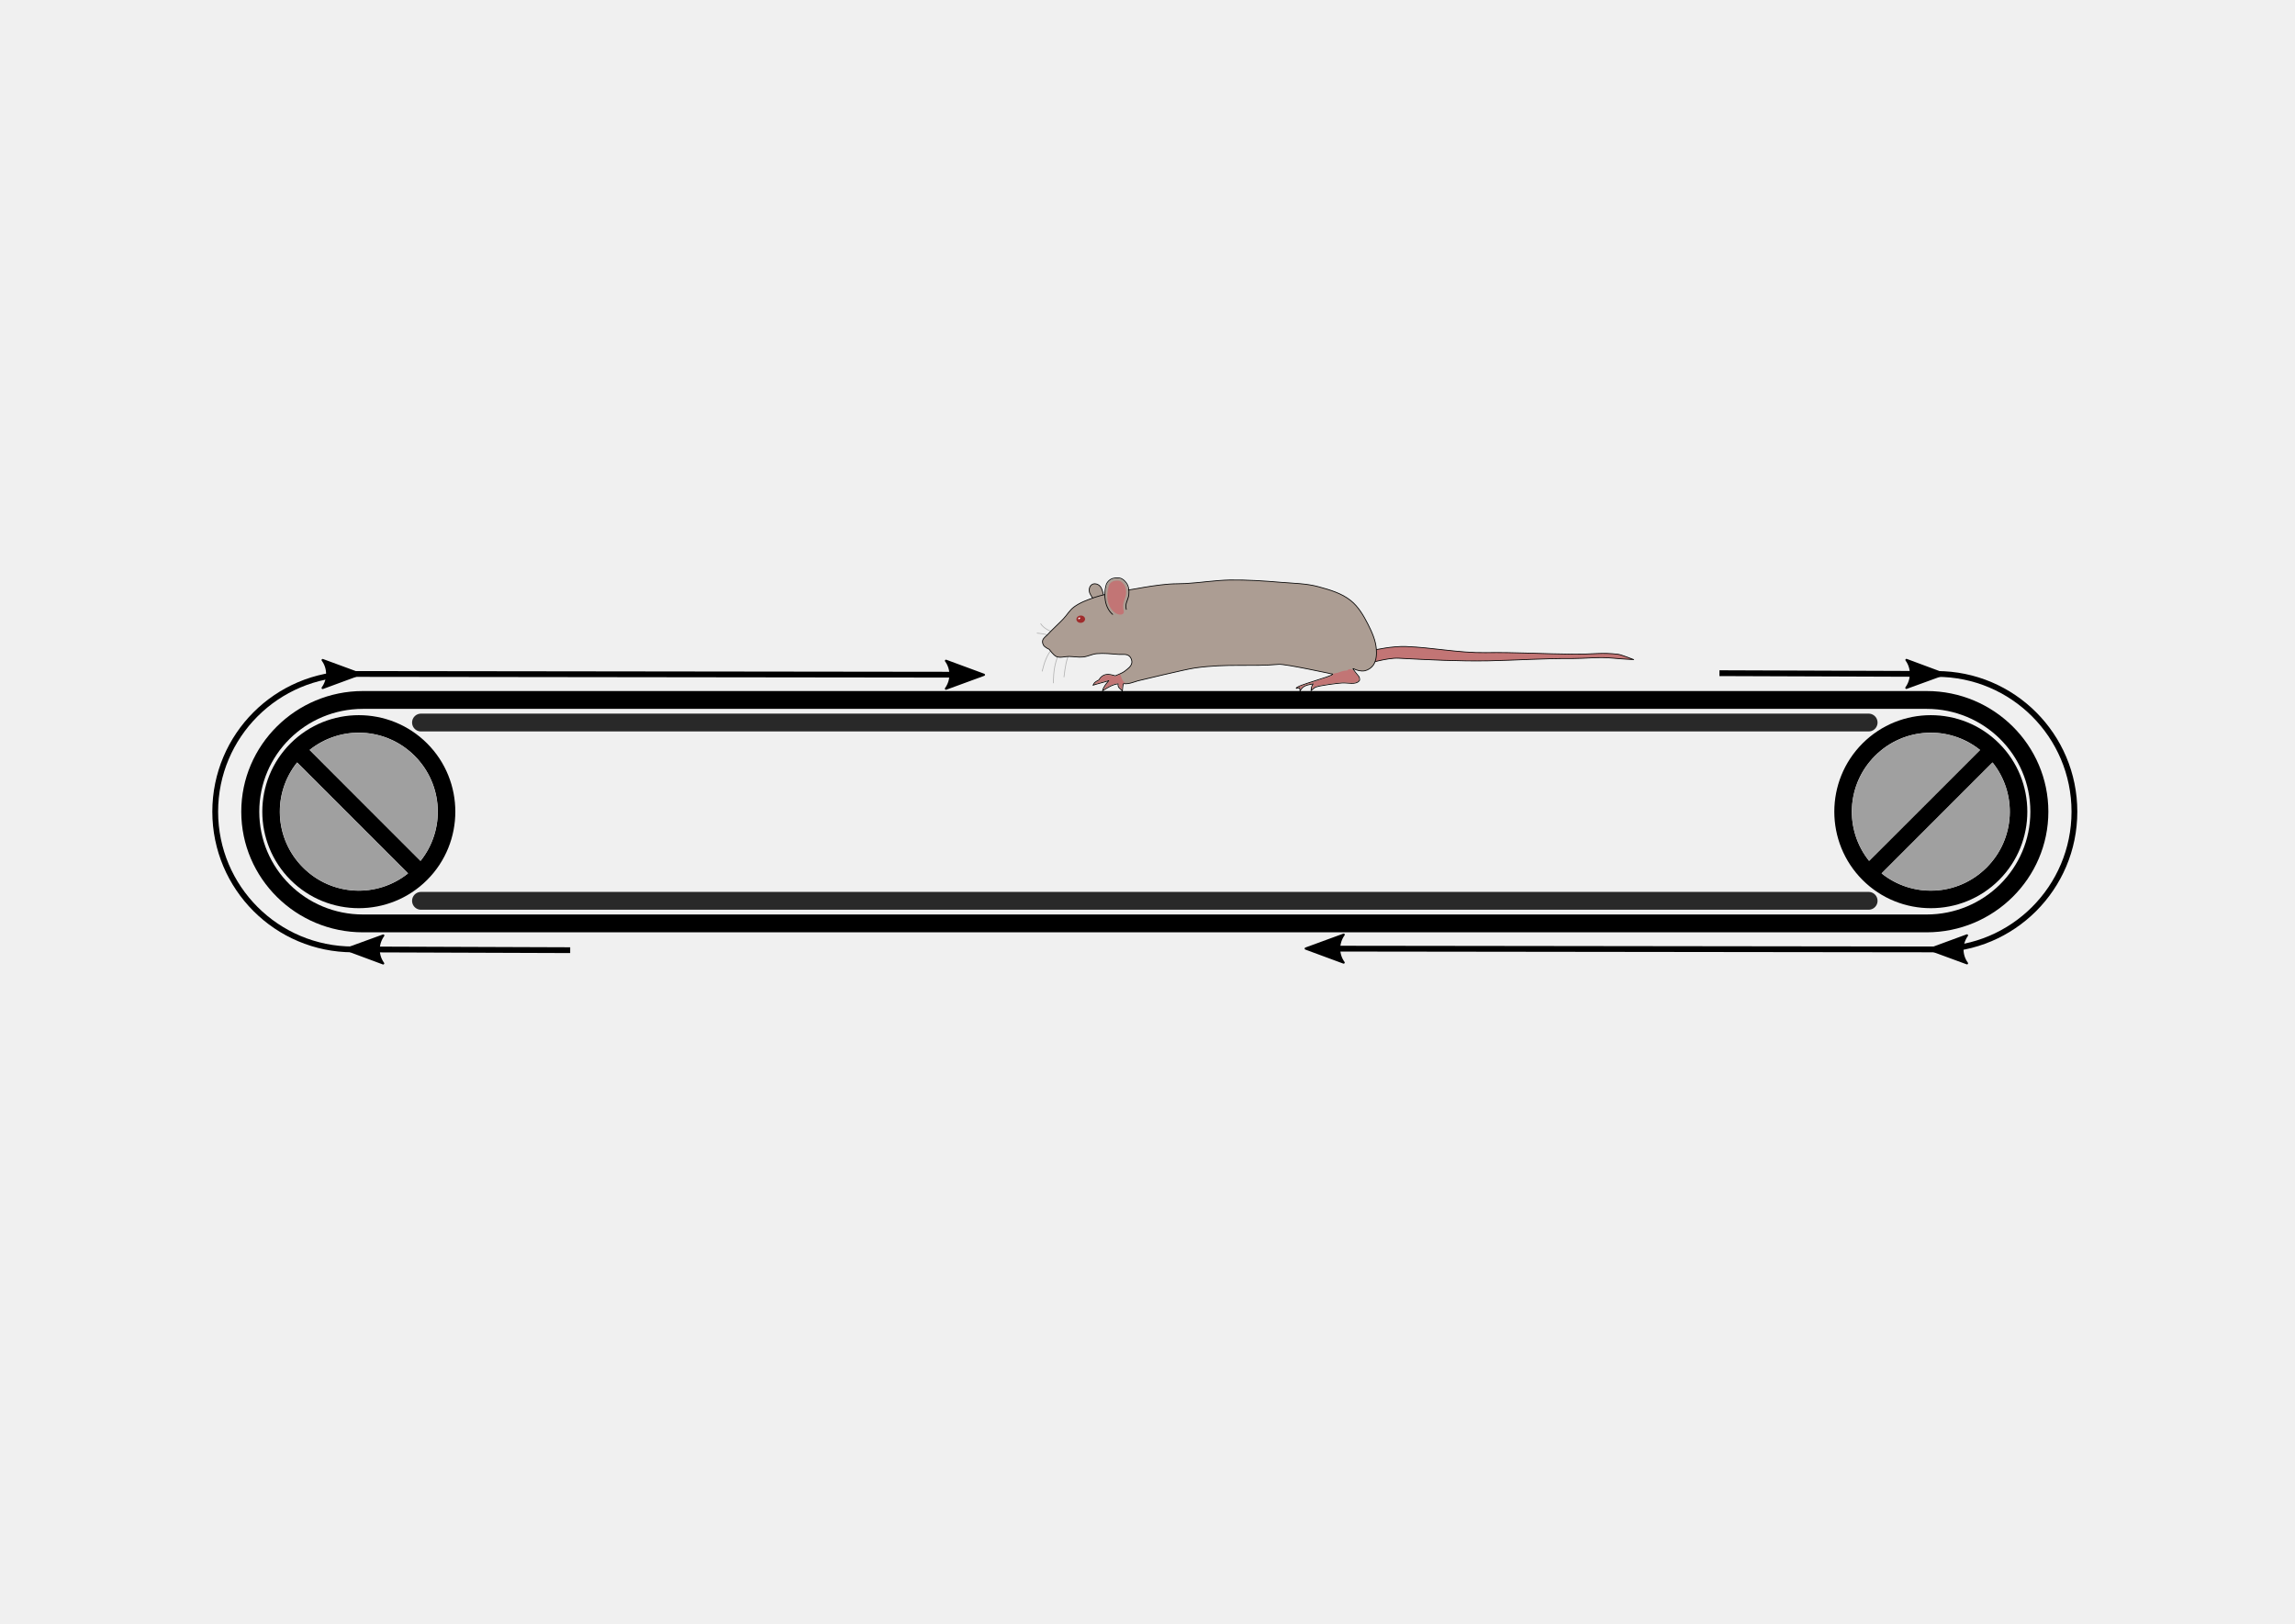
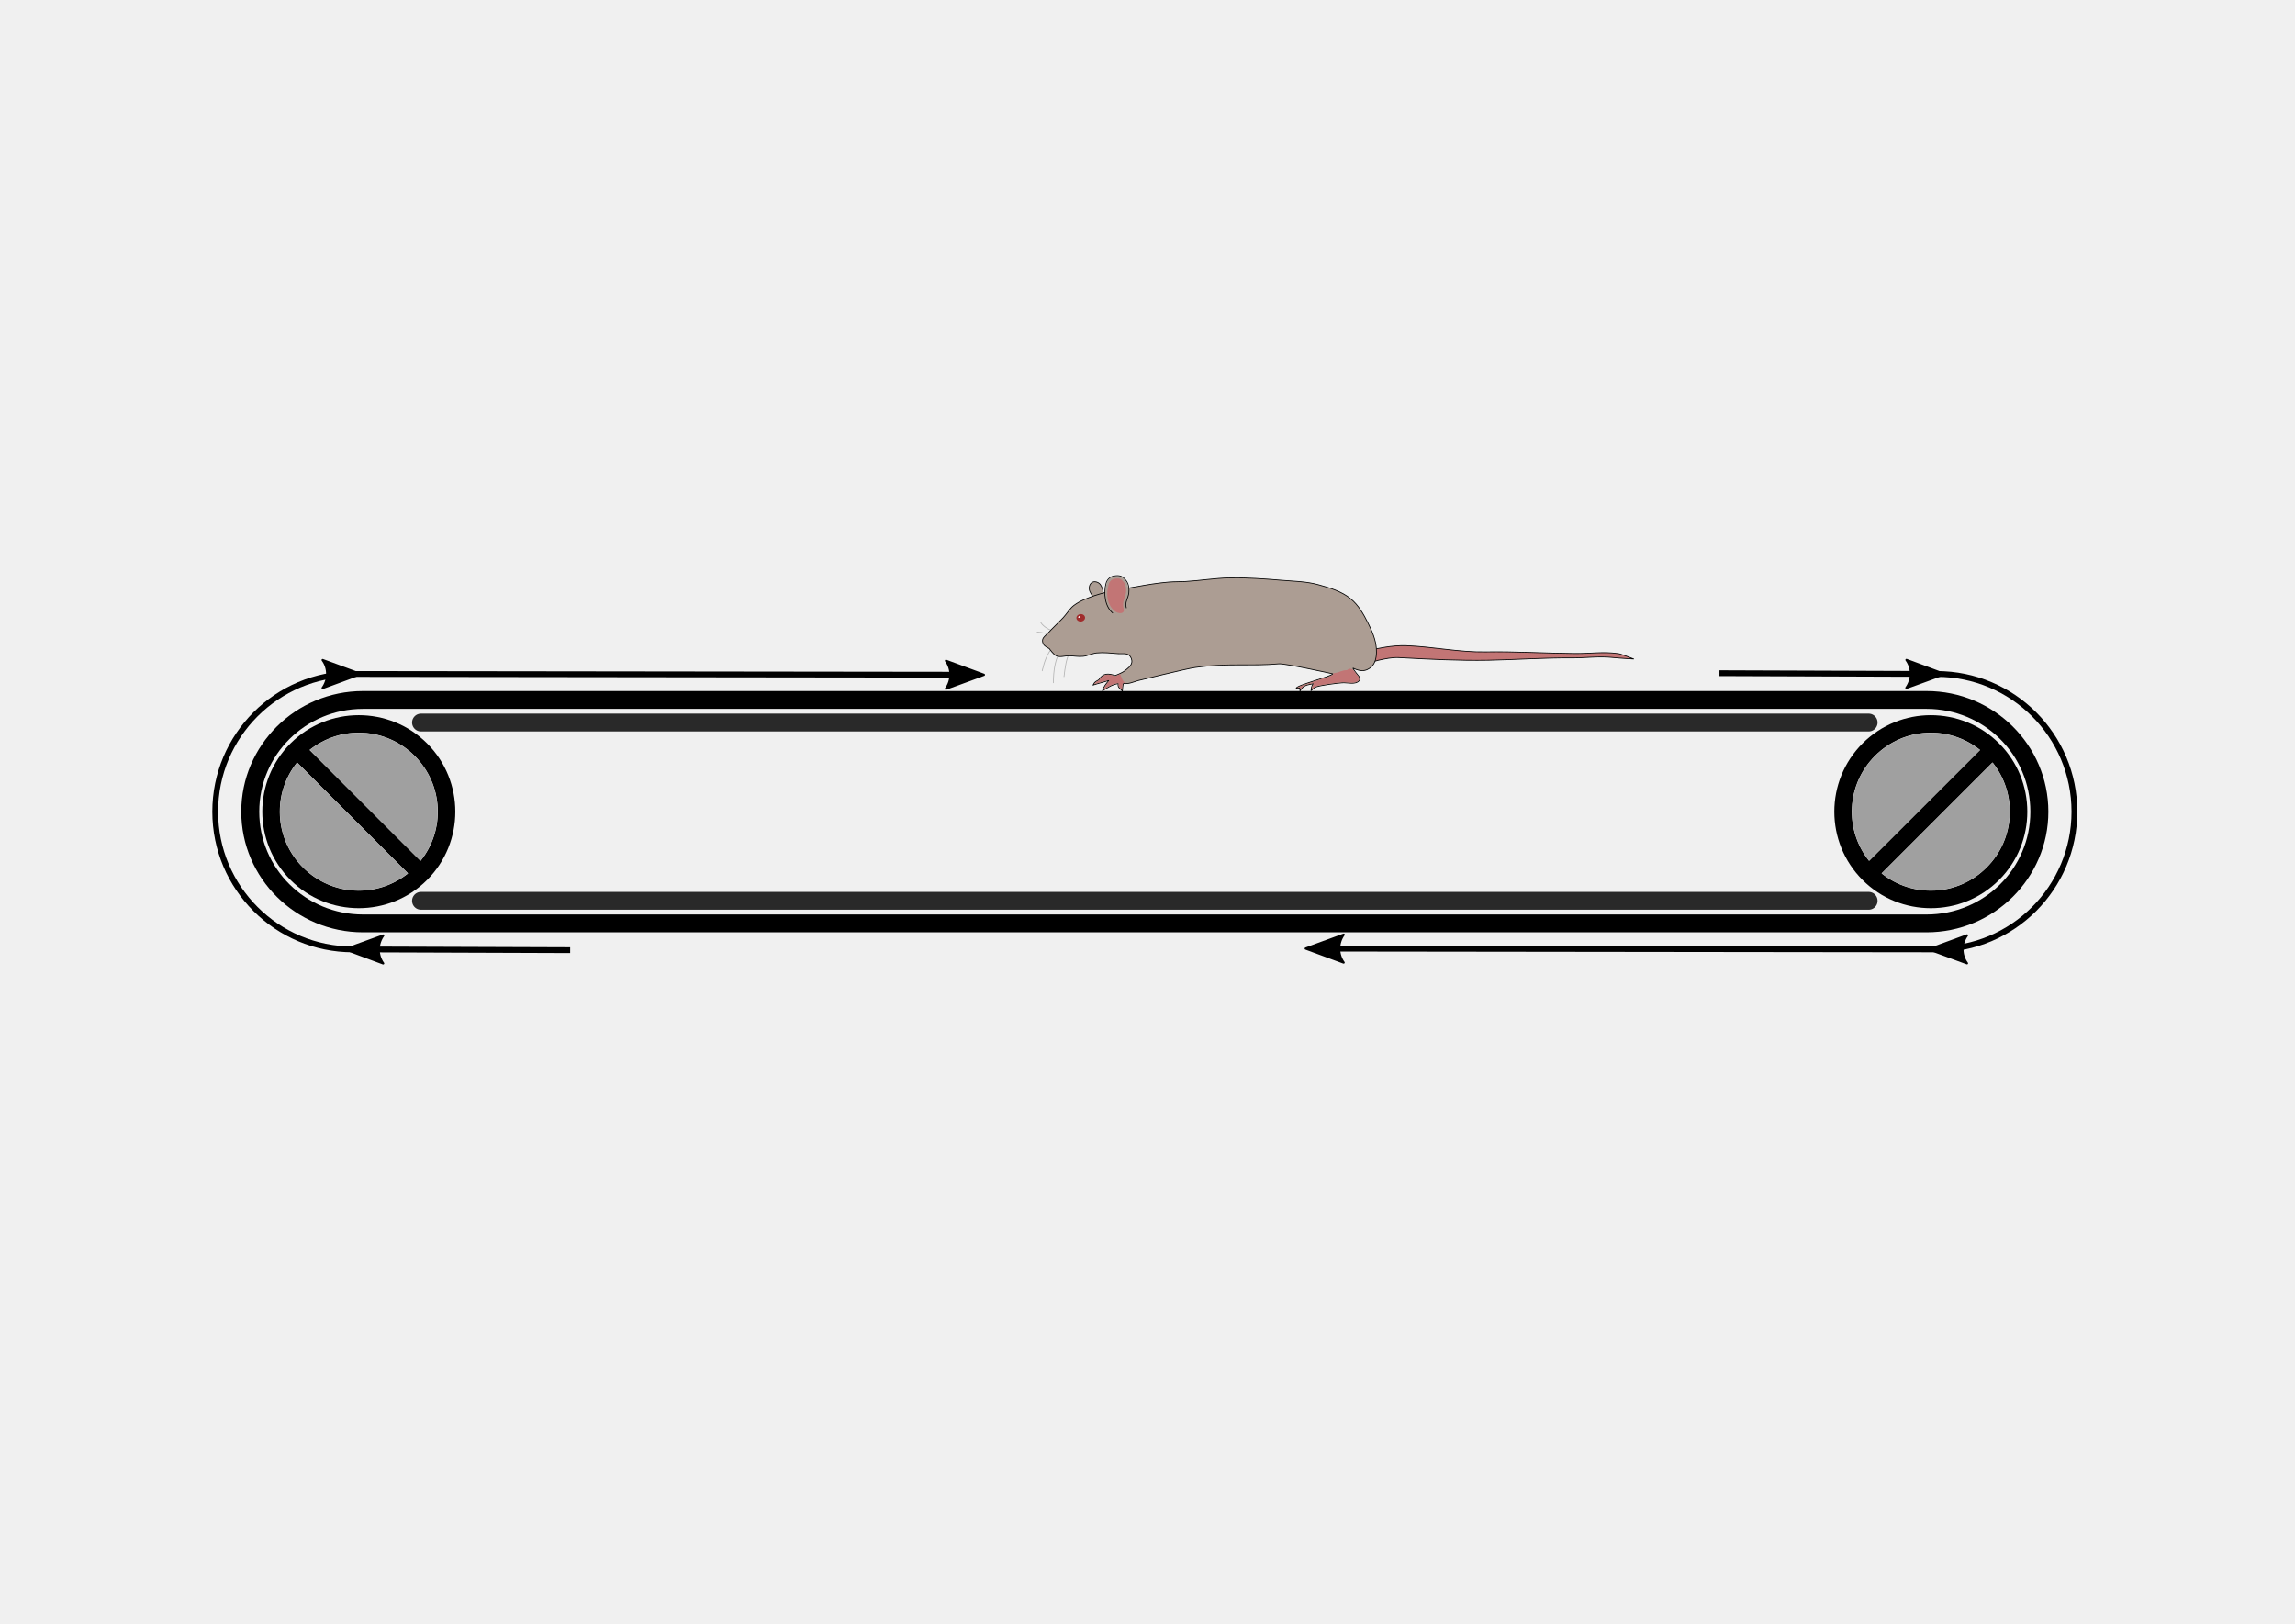
<svg xmlns="http://www.w3.org/2000/svg" width="1189mm" height="841mm" viewBox="0 0 4212.992 2979.921" id="svg2" version="1.1">
  <defs id="defs4">
    <marker orient="auto" refY="0.0" refX="0.0" id="marker9438" style="overflow:visible">
      <path id="path9440" style="fill-rule:evenodd;stroke-width:0.625;stroke-linejoin:round;stroke:#000000;stroke-opacity:1;fill:#000000;fill-opacity:1" d="M 8.719,4.034 L -2.207,0.016 L 8.719,-4.002 C 6.973,-1.63 6.983,1.616 8.719,4.034 z " transform="scale(0.6) translate(0,0)" />
    </marker>
    <marker orient="auto" refY="0.0" refX="0.0" id="marker9170" style="overflow:visible;">
      <path id="path9172" style="fill-rule:evenodd;stroke-width:0.625;stroke-linejoin:round;stroke:#000000;stroke-opacity:1;fill:#000000;fill-opacity:1" d="M 8.719,4.034 L -2.207,0.016 L 8.719,-4.002 C 6.973,-1.63 6.983,1.616 8.719,4.034 z " transform="scale(0.6) rotate(180) translate(0,0)" />
    </marker>
    <marker style="overflow:visible;" id="marker8992" refX="0.0" refY="0.0" orient="auto">
      <path transform="scale(0.6) rotate(180) translate(0,0)" d="M 8.719,4.034 L -2.207,0.016 L 8.719,-4.002 C 6.973,-1.63 6.983,1.616 8.719,4.034 z " style="fill-rule:evenodd;stroke-width:0.625;stroke-linejoin:round;stroke:#000000;stroke-opacity:1;fill:#000000;fill-opacity:1" id="path8994" />
    </marker>
    <marker orient="auto" refY="0.0" refX="0.0" id="marker8414" style="overflow:visible;">
      <path id="path8416" d="M 0.0,0.0 L 5.0,-5.0 L -12.5,0.0 L 5.0,5.0 L 0.0,0.0 z " style="fill-rule:evenodd;stroke:#000000;stroke-width:1pt;stroke-opacity:1;fill:#000000;fill-opacity:1" transform="scale(0.2) rotate(180) translate(6,0)" />
    </marker>
    <marker orient="auto" refY="0.0" refX="0.0" id="marker8296" style="overflow:visible;">
      <path id="path8298" d="M 0.0,0.0 L 5.0,-5.0 L -12.5,0.0 L 5.0,5.0 L 0.0,0.0 z " style="fill-rule:evenodd;stroke:#000000;stroke-width:1pt;stroke-opacity:1;fill:#000000;fill-opacity:1" transform="scale(0.4) rotate(180) translate(10,0)" />
    </marker>
    <marker orient="auto" refY="0.0" refX="0.0" id="marker8190" style="overflow:visible;">
      <path id="path8192" d="M 0.0,0.0 L 5.0,-5.0 L -12.5,0.0 L 5.0,5.0 L 0.0,0.0 z " style="fill-rule:evenodd;stroke:#000000;stroke-width:1pt;stroke-opacity:1;fill:#000000;fill-opacity:1" transform="scale(0.4) rotate(180) translate(10,0)" />
    </marker>
    <marker orient="auto" refY="0.0" refX="0.0" id="Arrow1Mend" style="overflow:visible;">
      <path id="path5956" d="M 0.0,0.0 L 5.0,-5.0 L -12.5,0.0 L 5.0,5.0 L 0.0,0.0 z " style="fill-rule:evenodd;stroke:#000000;stroke-width:1pt;stroke-opacity:1;fill:#000000;fill-opacity:1" transform="scale(0.4) rotate(180) translate(10,0)" />
    </marker>
    <marker orient="auto" refY="0.0" refX="0.0" id="Arrow2Mend" style="overflow:visible;">
      <path id="path5974" style="fill-rule:evenodd;stroke-width:0.625;stroke-linejoin:round;stroke:#000000;stroke-opacity:1;fill:#000000;fill-opacity:1" d="M 8.719,4.034 L -2.207,0.016 L 8.719,-4.002 C 6.973,-1.63 6.983,1.616 8.719,4.034 z " transform="scale(0.6) rotate(180) translate(0,0)" />
    </marker>
    <marker orient="auto" refY="0.0" refX="0.0" id="Arrow1Send" style="overflow:visible;">
      <path id="path5962" d="M 0.0,0.0 L 5.0,-5.0 L -12.5,0.0 L 5.0,5.0 L 0.0,0.0 z " style="fill-rule:evenodd;stroke:#000000;stroke-width:1pt;stroke-opacity:1;fill:#000000;fill-opacity:1" transform="scale(0.2) rotate(180) translate(6,0)" />
    </marker>
    <marker orient="auto" refY="0.0" refX="0.0" id="Arrow2Send" style="overflow:visible;">
      <path id="path5980" style="fill-rule:evenodd;stroke-width:0.625;stroke-linejoin:round;stroke:#000000;stroke-opacity:1;fill:#000000;fill-opacity:1" d="M 8.719,4.034 L -2.207,0.016 L 8.719,-4.002 C 6.973,-1.63 6.983,1.616 8.719,4.034 z " transform="scale(0.3) rotate(180) translate(-2.3,0)" />
    </marker>
    <marker orient="auto" refY="0.0" refX="0.0" id="Arrow2Lend" style="overflow:visible;">
      <path id="path5968" style="fill-rule:evenodd;stroke-width:0.625;stroke-linejoin:round;stroke:#000000;stroke-opacity:1;fill:#000000;fill-opacity:1" d="M 8.719,4.034 L -2.207,0.016 L 8.719,-4.002 C 6.973,-1.63 6.983,1.616 8.719,4.034 z " transform="scale(1.1) rotate(180) translate(1,0)" />
    </marker>
    <marker orient="auto" refY="0.0" refX="0.0" id="Arrow2Mstart" style="overflow:visible">
      <path id="path5971" style="fill-rule:evenodd;stroke-width:0.625;stroke-linejoin:round;stroke:#000000;stroke-opacity:1;fill:#000000;fill-opacity:1" d="M 8.719,4.034 L -2.207,0.016 L 8.719,-4.002 C 6.973,-1.63 6.983,1.616 8.719,4.034 z " transform="scale(0.6) translate(0,0)" />
    </marker>
    <marker orient="auto" refY="0.0" refX="0.0" id="Arrow2Lstart" style="overflow:visible">
      <path id="path5965" style="fill-rule:evenodd;stroke-width:0.625;stroke-linejoin:round;stroke:#000000;stroke-opacity:1;fill:#000000;fill-opacity:1" d="M 8.719,4.034 L -2.207,0.016 L 8.719,-4.002 C 6.973,-1.63 6.983,1.616 8.719,4.034 z " transform="scale(1.1) translate(1,0)" />
    </marker>
    <marker orient="auto" refY="0.0" refX="0.0" id="Arrow1Lstart" style="overflow:visible">
      <path id="path5947" d="M 0.0,0.0 L 5.0,-5.0 L -12.5,0.0 L 5.0,5.0 L 0.0,0.0 z " style="fill-rule:evenodd;stroke:#000000;stroke-width:1pt;stroke-opacity:1;fill:#000000;fill-opacity:1" transform="scale(0.8) translate(12.5,0)" />
    </marker>
    <marker style="overflow:visible;" id="marker7098" refX="0.0" refY="0.0" orient="auto">
      <path transform="scale(0.8) rotate(180) translate(12.5,0)" style="fill-rule:evenodd;stroke:#000000;stroke-width:1pt;stroke-opacity:1;fill:#000000;fill-opacity:1" d="M 0.0,0.0 L 5.0,-5.0 L -12.5,0.0 L 5.0,5.0 L 0.0,0.0 z " id="path7100" />
    </marker>
    <marker style="overflow:visible;" id="marker6830" refX="0.0" refY="0.0" orient="auto">
      <path transform="scale(0.8) rotate(180) translate(12.5,0)" style="fill-rule:evenodd;stroke:#000000;stroke-width:1pt;stroke-opacity:0.825;fill:#000000;fill-opacity:1" d="M 0.0,0.0 L 5.0,-5.0 L -12.5,0.0 L 5.0,5.0 L 0.0,0.0 z " id="path6832" />
    </marker>
    <marker style="overflow:visible;" id="marker6784" refX="0.0" refY="0.0" orient="auto">
      <path transform="scale(0.8) rotate(180) translate(12.5,0)" style="fill-rule:evenodd;stroke:#000000;stroke-width:1pt;stroke-opacity:0.825;fill:#000000;fill-opacity:1" d="M 0.0,0.0 L 5.0,-5.0 L -12.5,0.0 L 5.0,5.0 L 0.0,0.0 z " id="path6786" />
    </marker>
    <marker style="overflow:visible;" id="marker6744" refX="0.0" refY="0.0" orient="auto">
      <path transform="scale(0.8) rotate(180) translate(12.5,0)" style="fill-rule:evenodd;stroke:#000000;stroke-width:1pt;stroke-opacity:0.825;fill:none;fill-opacity:0.825" d="M 0.0,0.0 L 5.0,-5.0 L -12.5,0.0 L 5.0,5.0 L 0.0,0.0 z " id="path6746" />
    </marker>
    <marker style="overflow:visible;" id="marker6652" refX="0.0" refY="0.0" orient="auto">
      <path transform="scale(0.8) rotate(180) translate(12.5,0)" style="fill-rule:evenodd;stroke:#000000;stroke-width:1pt;stroke-opacity:0.825;fill:#000000;fill-opacity:1" d="M 0.0,0.0 L 5.0,-5.0 L -12.5,0.0 L 5.0,5.0 L 0.0,0.0 z " id="path6654" />
    </marker>
    <marker orient="auto" refY="0.0" refX="0.0" id="Arrow1Lend" style="overflow:visible;">
      <path id="path5950" d="M 0.0,0.0 L 5.0,-5.0 L -12.5,0.0 L 5.0,5.0 L 0.0,0.0 z " style="fill-rule:evenodd;stroke:#000000;stroke-width:1pt;stroke-opacity:0.825;fill:#000000;fill-opacity:1" transform="scale(0.8) rotate(180) translate(12.5,0)" />
    </marker>
    <marker orient="auto" refY="0" refX="0" id="marker9170-6" style="overflow:visible">
      <path id="path9172-0" style="fill:#000000;fill-opacity:1;fill-rule:evenodd;stroke:#000000;stroke-width:0.625;stroke-linejoin:round;stroke-opacity:1" d="M 8.719,4.034 -2.207,0.016 8.719,-4.002 c -1.745,2.372 -1.735,5.617 -6e-7,8.035 z" transform="scale(-0.6,-0.6)" />
    </marker>
    <marker orient="auto" refY="0" refX="0" id="marker9438-6" style="overflow:visible">
      <path id="path9440-2" style="fill:#000000;fill-opacity:1;fill-rule:evenodd;stroke:#000000;stroke-width:0.625;stroke-linejoin:round;stroke-opacity:1" d="M 8.719,4.034 -2.207,0.016 8.719,-4.002 c -1.745,2.372 -1.735,5.617 -6e-7,8.035 z" transform="scale(0.6,0.6)" />
    </marker>
    <marker style="overflow:visible" id="marker8992-6" refX="0" refY="0" orient="auto">
      <path transform="scale(-0.6,-0.6)" d="M 8.719,4.034 -2.207,0.016 8.719,-4.002 c -1.745,2.372 -1.735,5.617 -6e-7,8.035 z" style="fill:#000000;fill-opacity:1;fill-rule:evenodd;stroke:#000000;stroke-width:0.625;stroke-linejoin:round;stroke-opacity:1" id="path8994-1" />
    </marker>
  </defs>
  <g id="layer1" transform="translate(0,1927.559)">
    <g id="g15697">
      <g transform="translate(-4.927664,0)" id="g15683">
        <g id="g15670">
          <path id="path4334" d="m 671.246,-659.055 c -123.188,10e-4 -223.405,99.344 -223.405,221.457 2e-5,122.113 100.217,221.456 223.405,221.457 l 0,-32.74 c -105.338,-0.001 -190.377,-84.298 -190.377,-188.717 10e-6,-104.419 85.039,-188.716 190.377,-188.717 l 0,-32.74 z m 0.002,0 0,32.74 2870.498,0 c 105.338,10e-4 190.377,84.298 190.377,188.717 0,104.418 -85.039,188.716 -190.377,188.717 l -2870.498,0 0,32.74 2870.498,0 c 123.188,-10e-4 223.405,-99.344 223.405,-221.457 0,-122.113 -100.217,-221.456 -223.405,-221.457 l -2870.498,0 z" style="color:#000000;font-style:normal;font-variant:normal;font-weight:normal;font-stretch:normal;font-size:medium;line-height:normal;font-family:sans-serif;text-indent:0;text-align:start;text-decoration:none;text-decoration-line:none;text-decoration-style:solid;text-decoration-color:#000000;letter-spacing:normal;word-spacing:normal;text-transform:none;direction:ltr;block-progression:tb;writing-mode:lr-tb;baseline-shift:baseline;text-anchor:start;white-space:normal;clip-rule:nonzero;display:inline;overflow:visible;visibility:visible;opacity:1;isolation:auto;mix-blend-mode:normal;color-interpolation:sRGB;color-interpolation-filters:linearRGB;solid-color:#000000;solid-opacity:1;fill:#000000;fill-opacity:1;fill-rule:nonzero;stroke:none;stroke-width:177.165;stroke-linecap:square;stroke-linejoin:miter;stroke-miterlimit:4;stroke-dasharray:none;stroke-dashoffset:0;stroke-opacity:1;color-rendering:auto;image-rendering:auto;shape-rendering:auto;text-rendering:auto;enable-background:accumulate" />
          <path id="path5941" d="m 777.756,-601.231 1328.74,0 1328.74,0 0,0" style="fill:none;fill-opacity:1;fill-rule:evenodd;stroke:#000000;stroke-width:32.74;stroke-linecap:round;stroke-linejoin:miter;stroke-miterlimit:4;stroke-dasharray:none;stroke-opacity:0.825" />
          <path id="path5941-7" d="m 777.756,-273.963 1328.74,0 1328.74,0 0,0" style="fill:none;fill-opacity:1;fill-rule:evenodd;stroke:#000000;stroke-width:32.74;stroke-linecap:round;stroke-linejoin:miter;stroke-miterlimit:4;stroke-dasharray:none;stroke-opacity:0.825" />
        </g>
        <g id="g4269" transform="matrix(0.9119516,0,0,0.9119516,178.9141,-48.08517)">
          <path id="path4155" d="m 668.945,-564.569 c -75.762,-75.762 -199.135,-75.764 -274.897,-10e-4 -75.762,75.762 -75.762,199.136 0,274.899 75.762,75.762 199.135,75.761 274.897,-10e-4 75.762,-75.762 75.762,-199.134 2e-5,-274.896 z m -25.054,25.054 c 57.985,57.985 61.923,149.073 11.834,211.567 L 432.323,-551.349 c 62.494,-50.088 153.582,-46.151 211.567,11.834 z m -236.623,13.221 223.402,223.402 c -62.494,50.09 -153.582,46.151 -211.567,-11.834 -57.985,-57.985 -61.924,-149.073 -11.834,-211.567 z" style="color:#000000;font-style:normal;font-variant:normal;font-weight:normal;font-stretch:normal;font-size:medium;line-height:normal;font-family:sans-serif;text-indent:0;text-align:start;text-decoration:none;text-decoration-line:none;text-decoration-style:solid;text-decoration-color:#000000;letter-spacing:normal;word-spacing:normal;text-transform:none;direction:ltr;block-progression:tb;writing-mode:lr-tb;baseline-shift:baseline;text-anchor:start;white-space:normal;clip-rule:nonzero;display:inline;overflow:visible;visibility:visible;opacity:1;isolation:auto;mix-blend-mode:normal;color-interpolation:sRGB;color-interpolation-filters:linearRGB;solid-color:#000000;solid-opacity:1;fill:#000000;fill-opacity:1;fill-rule:nonzero;stroke:none;stroke-width:35.433;stroke-linecap:butt;stroke-linejoin:miter;stroke-miterlimit:4;stroke-dasharray:none;stroke-dashoffset:0;stroke-opacity:1;color-rendering:auto;image-rendering:auto;shape-rendering:auto;text-rendering:auto;enable-background:accumulate" />
          <path transform="translate(0,-1927.559)" id="path4265" d="m 522.506,1659.064 c -23.584,-1.338 -47.441,-8.235 -67.8,-19.598 -35.31,-19.709 -62.023,-52.093 -74.333,-90.114 -3.416,-10.549 -5.685,-21.299 -6.988,-33.102 -0.836,-7.572 -0.837,-24.256 -0.003,-31.734 2.928,-26.236 11.251,-49.644 25.22,-70.926 3.016,-4.595 8.277,-11.86 8.604,-11.88 0.097,-0.01 50.352,50.164 111.677,111.49 l 111.5,111.501 -3.568,2.702 c -29.603,22.418 -67.026,33.778 -104.31,31.662 z" style="fill:#a0a0a0;stroke:none;stroke-width:1px;stroke-linecap:butt;stroke-linejoin:miter;stroke-opacity:1" />
          <path transform="translate(0,-1927.559)" id="path4267" d="m 544.031,1487.794 c -66.207,-66.219 -111.392,-111.672 -111.167,-111.825 0.209,-0.142 1.879,-1.388 3.712,-2.769 7.745,-5.838 15.447,-10.574 24.624,-15.143 16.794,-8.361 35.458,-13.726 55.077,-15.831 5.655,-0.607 24.829,-0.601 30.406,0.01 12.989,1.421 24.32,3.876 35.709,7.735 55.711,18.878 96.773,67.528 106.025,125.621 1.397,8.772 1.764,13.913 1.768,24.749 0.004,11.589 -0.404,16.801 -2.109,26.897 -3.879,22.974 -13.501,46.064 -27.114,65.065 -1.866,2.604 -3.841,5.258 -4.389,5.898 l -0.996,1.162 -111.546,-111.567 z" style="fill:#a0a0a0;stroke:none;stroke-width:1px;stroke-linecap:butt;stroke-linejoin:miter;stroke-opacity:1" />
        </g>
        <g id="g4274" transform="matrix(0,-0.9119508,0.9119508,0,3938.892,47.09976)">
          <path style="color:#000000;font-style:normal;font-variant:normal;font-weight:normal;font-stretch:normal;font-size:medium;line-height:normal;font-family:sans-serif;text-indent:0;text-align:start;text-decoration:none;text-decoration-line:none;text-decoration-style:solid;text-decoration-color:#000000;letter-spacing:normal;word-spacing:normal;text-transform:none;direction:ltr;block-progression:tb;writing-mode:lr-tb;baseline-shift:baseline;text-anchor:start;white-space:normal;clip-rule:nonzero;display:inline;overflow:visible;visibility:visible;opacity:1;isolation:auto;mix-blend-mode:normal;color-interpolation:sRGB;color-interpolation-filters:linearRGB;solid-color:#000000;solid-opacity:1;fill:#000000;fill-opacity:1;fill-rule:nonzero;stroke:none;stroke-width:35.433;stroke-linecap:butt;stroke-linejoin:miter;stroke-miterlimit:4;stroke-dasharray:none;stroke-dashoffset:0;stroke-opacity:1;color-rendering:auto;image-rendering:auto;shape-rendering:auto;text-rendering:auto;enable-background:accumulate" d="m 668.945,-564.569 c -75.762,-75.762 -199.135,-75.764 -274.897,-10e-4 -75.762,75.762 -75.762,199.136 0,274.899 75.762,75.762 199.135,75.761 274.897,-10e-4 75.762,-75.762 75.762,-199.134 2e-5,-274.896 z m -25.054,25.054 c 57.985,57.985 61.923,149.073 11.834,211.567 L 432.323,-551.349 c 62.494,-50.088 153.582,-46.151 211.567,11.834 z m -236.623,13.221 223.402,223.402 c -62.494,50.09 -153.582,46.151 -211.567,-11.834 -57.985,-57.985 -61.924,-149.073 -11.834,-211.567 z" id="path4276" />
          <path style="fill:#a0a0a0;stroke:none;stroke-width:1px;stroke-linecap:butt;stroke-linejoin:miter;stroke-opacity:1" d="m 522.506,1659.064 c -23.584,-1.338 -47.441,-8.235 -67.8,-19.598 -35.31,-19.709 -62.023,-52.093 -74.333,-90.114 -3.416,-10.549 -5.685,-21.299 -6.988,-33.102 -0.836,-7.572 -0.837,-24.256 -0.003,-31.734 2.928,-26.236 11.251,-49.644 25.22,-70.926 3.016,-4.595 8.277,-11.86 8.604,-11.88 0.097,-0.01 50.352,50.164 111.677,111.49 l 111.5,111.501 -3.568,2.702 c -29.603,22.418 -67.026,33.778 -104.31,31.662 z" id="path4278" transform="translate(0,-1927.559)" />
          <path style="fill:#a0a0a0;stroke:none;stroke-width:1px;stroke-linecap:butt;stroke-linejoin:miter;stroke-opacity:1" d="m 544.031,1487.794 c -66.207,-66.219 -111.392,-111.672 -111.167,-111.825 0.209,-0.142 1.879,-1.388 3.712,-2.769 7.745,-5.838 15.447,-10.574 24.624,-15.143 16.794,-8.361 35.458,-13.726 55.077,-15.831 5.655,-0.607 24.829,-0.601 30.406,0.01 12.989,1.421 24.32,3.876 35.709,7.735 55.711,18.878 96.773,67.528 106.025,125.621 1.397,8.772 1.764,13.913 1.768,24.749 0.004,11.589 -0.404,16.801 -2.109,26.897 -3.879,22.974 -13.501,46.064 -27.114,65.065 -1.866,2.604 -3.841,5.258 -4.389,5.898 l -0.996,1.162 -111.546,-111.567 z" id="path4280" transform="translate(0,-1927.559)" />
        </g>
      </g>
      <g transform="matrix(-1,0,0,1,3393.04,-669.9465)" id="g9888">
        <path style="opacity:1;fill:none;fill-opacity:1;fill-rule:evenodd;stroke:#000000;stroke-width:10.63;stroke-linecap:round;stroke-linejoin:miter;stroke-miterlimit:4;stroke-dasharray:none;stroke-dashoffset:0;stroke-opacity:1;marker-end:url(#marker9170)" d="m 2745.144,485.164 c 139.626,8e-4 252.816,-113.188 252.816,-252.815 8e-4,-139.627 -113.189,-252.817 -252.816,-252.816" id="path7156" />
        <path style="fill:none;fill-rule:evenodd;stroke:#000000;stroke-width:10.63;stroke-linecap:butt;stroke-linejoin:miter;stroke-miterlimit:0;stroke-dasharray:none;stroke-opacity:1;marker-start:url(#marker9438)" d="m 1600.914,-19.053 1144.232,-1.414 0,0 0,0" id="path7165" />
        <path style="fill:none;fill-rule:evenodd;stroke:#000000;stroke-width:10.63;stroke-linecap:butt;stroke-linejoin:miter;stroke-miterlimit:4;stroke-dasharray:none;stroke-opacity:1;marker-end:url(#marker8992)" d="m 2346.336,486.578 398.808,-1.414 0,0 0,0" id="path7165-3" />
      </g>
      <g transform="matrix(1,0,0,-1,810.0989,-205.2501)" id="g9888-8">
        <path style="opacity:1;fill:none;fill-opacity:1;fill-rule:evenodd;stroke:#000000;stroke-width:10.63;stroke-linecap:round;stroke-linejoin:miter;stroke-miterlimit:4;stroke-dasharray:none;stroke-dashoffset:0;stroke-opacity:1;marker-end:url(#marker9170-6)" d="m 2745.144,485.164 c 139.626,8e-4 252.816,-113.188 252.816,-252.815 8e-4,-139.627 -113.189,-252.817 -252.816,-252.816" id="path7156-7" />
        <path style="fill:none;fill-rule:evenodd;stroke:#000000;stroke-width:10.63;stroke-linecap:butt;stroke-linejoin:miter;stroke-miterlimit:0;stroke-dasharray:none;stroke-opacity:1;marker-start:url(#marker9438-6)" d="m 1600.914,-19.053 1144.232,-1.414 0,0 0,0" id="path7165-9" />
        <path style="fill:none;fill-rule:evenodd;stroke:#000000;stroke-width:10.63;stroke-linecap:butt;stroke-linejoin:miter;stroke-miterlimit:4;stroke-dasharray:none;stroke-opacity:1;marker-end:url(#marker8992-6)" d="m 2346.336,486.578 398.808,-1.414 0,0 0,0" id="path7165-3-2" />
      </g>
    </g>
    <g id="g9595" transform="matrix(-2.039965,0.1640076,0.1643122,2.043754,1872.171,-2091.715)">
-       <g id="g16507">
+       <g id="g16507" transform="matrix(1.000124,0.00154241,0.00154814,1.01922,-1.08485,-13.46862)">
        <g id="g16490">
          <g id="g16474">
-             <path style="fill:#c27575;stroke:#000000;stroke-width:0.685;stroke-linecap:round;stroke-linejoin:round" d="m -264.764,685.253 c 0,0 -14.933,-2.258 -27.648,-0.774 -23.609,2.756 -46.843,9.645 -70.553,11.145 -26.58,1.7 -52.448,5.426 -79.283,7.778 -17.093,1.499 -24.883,0.229 -39.334,3.255 -2.672,0.559 -13.413,5.81 -13.413,5.81 0,0 10.993,-1.42 18.783,-2.82 12.01,-2.2 23.978,-1.528 36.138,-2.528 24.65,-2.2 50.201,-2.467 74.901,-3.967 27.03,-1.7 52.609,-5.097 80.353,-8.782 10.142,-1.347 29.246,2.884 29.246,2.884" id="path4508" />
-             <path style="fill:none;stroke:#b3b3b3;stroke-width:0.685;stroke-linecap:round;stroke-linejoin:round" d="m 16.664,662.653 c 6.014,10 7.852,17.8 8.842,29" id="path4479" />
-             <path style="fill:none;stroke:#b3b3b3;stroke-width:0.685;stroke-linecap:round;stroke-linejoin:round" d="m 23.382,660.153 c 6.004,6 8.724,12.4 11.314,20.2" id="path4481" />
-             <path style="fill:none;stroke:#b3b3b3;stroke-width:0.685;stroke-linecap:round;stroke-linejoin:round" d="m 7.825,664.453 c 4.684,7 6.111,14.5 7.778,22.6" id="path4483" />
-             <path style="fill:none;stroke:#b3b3b3;stroke-width:0.685;stroke-linecap:round;stroke-linejoin:round" d="m 18.078,647.853 c 6.788,-2.1 12.228,-5.6 14.498,-9.9" id="path4485" />
-             <path style="fill:none;stroke:#b3b3b3;stroke-width:0.685;stroke-linecap:round;stroke-linejoin:round" d="m 23.028,650.253 c 3.628,-1.8 7.928,-3.3 13.438,-4.2" id="path4487" />
-             <path style="fill:#ac9d93;stroke:#000000;stroke-width:0.685;stroke-linecap:round;stroke-linejoin:round" d="m -24.967,623.253 c 0,-1.1 -0.782,-6.2 -0.177,-9.2 0.446,-2.2 1.076,-4.7 2.74,-6.2 1.287,-1.2 3.219,-1.9 4.95,-1.7 1.236,0.2 2.458,1 3.182,2 0.934,1.3 1.134,3 1.061,4.6 -0.052,1.2 -0.599,2.3 -1.061,3.3 -0.914,2.1 -3.359,5.9 -3.359,5.9" id="path4502" />
-             <path style="fill:#ac9d93;stroke:#000000;stroke-width:0.685;stroke-linecap:round;stroke-linejoin:round" d="m -177.434,691.253 c -5.72,0 -47.538,12.625 -47.538,12.625 1.51,2.3 33.971,7.432 33.761,10.032 l -3.191,-0.048 0.011,2.748 c -3.37,-5 -6.72,-4.8 -12.38,-5.5 1.74,1.8 2.08,3.6 2.48,6 0,0 -2.94,-2.6 -4.77,-3 -4.45,-1.1 -19.114,-1.808 -23.664,-1.708 -5.13,0.1 -11.75,2.9 -15.38,-0.7 -0.84,-0.8 -0.18,-3.5 -0.18,-3.5 0,0 6.371,-8.849 4.561,-7.749 -2.96,1.8 -6.64,3.1 -10.08,2.7 -3.09,-0.4 -6.22,-2.2 -8.13,-4.6 -2.92,-3.8 -3.67,-9 -3.71,-13.8 -0.08,-7.8 2.68,-15.6 5.65,-22.8 3.33,-8.1 7.36,-16.5 13.79,-22.5 7.63,-7.2 18,-11.1 27.76,-14.6 10.52,-3.8 21.85,-4.8 32.88,-6.6 15.239,-2.5 30.545,-4.8 45.958,-5.8 13.231,-0.8 26.52,0.3 39.774,0 4.954,-0.1 9.894,-0.7 14.85,-0.7 10.034,0 20.06,0.8 30.052,1.8 12.48,1.1 25.123,1.8 37.299,4.7 6.647,1.7 13.456,3.5 19.269,7.1 4.073,2.5 6.863,6.7 10.43,9.9 4.946,4.4 10.315,8.4 15.198,12.9 1.66,1.5 4.04,2.7 4.78,4.8 0.51,1.4 0.21,3.2 -0.53,4.6 -0.99,1.8 -4.78,3.9 -4.78,3.9 0,0 -3.151,5.5 -5.829,6.9 -3.314,1.7 -7.43,0.5 -11.137,0.8 -4.25,0.4 -8.461,1.6 -12.728,1.5 -4.116,-0.1 -8.081,-1.9 -12.198,-2 -6.522,-0.1 -13.007,1.2 -19.445,2.2 -3.182,0.5 -7.091,-0.1 -9.458,2.1 -1.669,1.5 -2.51,4.3 -1.944,6.5 0.813,3.2 4.241,5.1 6.982,6.9 2.628,1.7 8.751,3.4 8.751,3.4 5.823,-2.3 10.608,-3.4 15.026,2.6 5.242,2.1 4.116,2.9 5.568,4.2 -4.856,-1.2 -9.728,-1.8 -14.584,-3 2.686,2.8 5.145,4.9 6.453,8.7 -4.793,-2.5 -9.053,-4.9 -14.584,-5.2 1.178,3.4 -1.826,4.7 -3.182,6.8 -0.443,-2.3 -0.635,-4.8 -1.503,-6.6 -4.387,1.1 -8.747,-0.5 -13.081,-1.4 0,0 -44.138,-7 -51.973,-7.4 -29.906,-1.7 -49.748,3 -75.304,2.8 z" id="path4506" />
-             <path style="fill:#c27575;stroke:#ac9d93;stroke-width:2.054;stroke-linecap:round;stroke-linejoin:round" d="m -43.528,631.853 c 1.289,-6.2 -2.461,-9.5 -3.271,-13.9 -0.561,-3.1 -0.508,-6.7 1.149,-9.4 2.518,-4.1 4.994,-5.1 9.723,-4.5 2.498,0.3 5.05,2.3 5.922,4.7 2.996,8.1 3.458,16.3 -1.679,23.1 -5.187,6.9 -13.018,5.6 -11.844,0 z" id="path4504" />
+             <path style="fill:#c27575;stroke:#000000;stroke-width:0.678;stroke-linecap:round;stroke-linejoin:round" d="m -264.764,685.253 c 0,0 -14.933,-2.258 -27.648,-0.774 -23.609,2.756 -46.843,9.645 -70.553,11.145 -26.58,1.7 -52.448,5.426 -79.283,7.778 -17.093,1.499 -24.883,0.229 -39.334,3.255 -2.672,0.559 -13.413,5.81 -13.413,5.81 0,0 10.993,-1.42 18.783,-2.82 12.01,-2.2 23.978,-1.528 36.138,-2.528 24.65,-2.2 50.201,-2.467 74.901,-3.967 27.03,-1.7 52.609,-5.097 80.353,-8.782 10.142,-1.347 29.246,2.884 29.246,2.884" id="path4508" />
+             <path style="fill:none;stroke:#b3b3b3;stroke-width:0.678;stroke-linecap:round;stroke-linejoin:round" d="m 16.664,662.653 c 6.014,10 7.852,17.8 8.842,29" id="path4479" />
+             <path style="fill:none;stroke:#b3b3b3;stroke-width:0.678;stroke-linecap:round;stroke-linejoin:round" d="m 23.382,660.153 c 6.004,6 8.724,12.4 11.314,20.2" id="path4481" />
+             <path style="fill:none;stroke:#b3b3b3;stroke-width:0.678;stroke-linecap:round;stroke-linejoin:round" d="m 7.825,664.453 c 4.684,7 6.111,14.5 7.778,22.6" id="path4483" />
+             <path style="fill:none;stroke:#b3b3b3;stroke-width:0.678;stroke-linecap:round;stroke-linejoin:round" d="m 18.078,647.853 c 6.788,-2.1 12.228,-5.6 14.498,-9.9" id="path4485" />
+             <path style="fill:none;stroke:#b3b3b3;stroke-width:0.678;stroke-linecap:round;stroke-linejoin:round" d="m 23.028,650.253 c 3.628,-1.8 7.928,-3.3 13.438,-4.2" id="path4487" />
+             <path style="fill:#ac9d93;stroke:#000000;stroke-width:0.678;stroke-linecap:round;stroke-linejoin:round" d="m -24.967,623.253 c 0,-1.1 -0.782,-6.2 -0.177,-9.2 0.446,-2.2 1.076,-4.7 2.74,-6.2 1.287,-1.2 3.219,-1.9 4.95,-1.7 1.236,0.2 2.458,1 3.182,2 0.934,1.3 1.134,3 1.061,4.6 -0.052,1.2 -0.599,2.3 -1.061,3.3 -0.914,2.1 -3.359,5.9 -3.359,5.9" id="path4502" />
+             <path style="fill:#ac9d93;stroke:#000000;stroke-width:0.678;stroke-linecap:round;stroke-linejoin:round" d="m -177.434,691.253 c -5.72,0 -47.538,12.625 -47.538,12.625 1.51,2.3 33.971,7.432 33.761,10.032 l -3.191,-0.048 0.011,2.748 c -3.37,-5 -6.72,-4.8 -12.38,-5.5 1.74,1.8 2.08,3.6 2.48,6 0,0 -2.94,-2.6 -4.77,-3 -4.45,-1.1 -19.114,-1.808 -23.664,-1.708 -5.13,0.1 -11.75,2.9 -15.38,-0.7 -0.84,-0.8 -0.18,-3.5 -0.18,-3.5 0,0 6.371,-8.849 4.561,-7.749 -2.96,1.8 -6.64,3.1 -10.08,2.7 -3.09,-0.4 -6.22,-2.2 -8.13,-4.6 -2.92,-3.8 -3.67,-9 -3.71,-13.8 -0.08,-7.8 2.68,-15.6 5.65,-22.8 3.33,-8.1 7.36,-16.5 13.79,-22.5 7.63,-7.2 18,-11.1 27.76,-14.6 10.52,-3.8 21.85,-4.8 32.88,-6.6 15.239,-2.5 30.545,-4.8 45.958,-5.8 13.231,-0.8 26.52,0.3 39.774,0 4.954,-0.1 9.894,-0.7 14.85,-0.7 10.034,0 20.06,0.8 30.052,1.8 12.48,1.1 25.123,1.8 37.299,4.7 6.647,1.7 13.456,3.5 19.269,7.1 4.073,2.5 6.863,6.7 10.43,9.9 4.946,4.4 10.315,8.4 15.198,12.9 1.66,1.5 4.04,2.7 4.78,4.8 0.51,1.4 0.21,3.2 -0.53,4.6 -0.99,1.8 -4.78,3.9 -4.78,3.9 0,0 -3.151,5.5 -5.829,6.9 -3.314,1.7 -7.43,0.5 -11.137,0.8 -4.25,0.4 -8.461,1.6 -12.728,1.5 -4.116,-0.1 -8.081,-1.9 -12.198,-2 -6.522,-0.1 -13.007,1.2 -19.445,2.2 -3.182,0.5 -7.091,-0.1 -9.458,2.1 -1.669,1.5 -2.51,4.3 -1.944,6.5 0.813,3.2 4.241,5.1 6.982,6.9 2.628,1.7 8.751,3.4 8.751,3.4 5.823,-2.3 10.608,-3.4 15.026,2.6 5.242,2.1 4.116,2.9 5.568,4.2 -4.856,-1.2 -9.728,-1.8 -14.584,-3 2.686,2.8 5.145,4.9 6.453,8.7 -4.793,-2.5 -9.053,-4.9 -14.584,-5.2 1.178,3.4 -1.826,4.7 -3.182,6.8 -0.443,-2.3 -0.635,-4.8 -1.503,-6.6 -4.387,1.1 -8.747,-0.5 -13.081,-1.4 0,0 -44.138,-7 -51.973,-7.4 -29.906,-1.7 -49.748,3 -75.304,2.8 z" id="path4506" />
+             <path style="fill:#c27575;stroke:#ac9d93;stroke-width:2.034;stroke-linecap:round;stroke-linejoin:round" d="m -43.528,631.853 c 1.289,-6.2 -2.461,-9.5 -3.271,-13.9 -0.561,-3.1 -0.508,-6.7 1.149,-9.4 2.518,-4.1 4.994,-5.1 9.723,-4.5 2.498,0.3 5.05,2.3 5.922,4.7 2.996,8.1 3.458,16.3 -1.679,23.1 -5.187,6.9 -13.018,5.6 -11.844,0 z" id="path4504" />
            <ellipse style="fill:#a02c2c" id="path4477" cx="-3.501" cy="636.74" rx="3.889" ry="3.27" />
            <ellipse transform="matrix(0.8673569,0.4976866,-0.4976718,0.8673654,0,0)" style="fill:#ffffff" id="path9055" cx="314.571" cy="552.61" rx="0.982" ry="0.67" />
-             <path style="color:#000000;text-indent:0;text-transform:none;block-progression:tb;fill:none;stroke:#000000;stroke-width:0.685" d="m -32.55,634.953 c 6.765,-6.5 7.052,-18.3 3.96,-26.7 -1.105,-3 -3.991,-5.3 -7.156,-5.7 -1.251,-0.1 -2.393,-0.2 -3.469,-0.1 -1.076,0.1 -2.094,0.3 -3.031,0.7 -1.875,0.9 -3.343,2.4 -4.688,4.6 -1.967,3.2 -1.945,7.1 -1.344,10.4 0.466,2.6 1.676,4.6 2.5,6.6 0.825,2 1.356,4 0.782,6.8" id="path9565" />
+             <path style="color:#000000;text-indent:0;text-transform:none;block-progression:tb;fill:none;stroke:#000000;stroke-width:0.678" d="m -32.55,634.953 c 6.765,-6.5 7.052,-18.3 3.96,-26.7 -1.105,-3 -3.991,-5.3 -7.156,-5.7 -1.251,-0.1 -2.393,-0.2 -3.469,-0.1 -1.076,0.1 -2.094,0.3 -3.031,0.7 -1.875,0.9 -3.343,2.4 -4.688,4.6 -1.967,3.2 -1.945,7.1 -1.344,10.4 0.466,2.6 1.676,4.6 2.5,6.6 0.825,2 1.356,4 0.782,6.8" id="path9565" />
            <path d="m -23.153,688.453 c -2.098,0 -4.405,0.8 -6.937,1.8 a 0.5,0.5 0 0 1 -0.313,0 c 0,0 -1.563,-0.4 -3.437,-1.1 -0.315,-0.1 -0.642,-0.2 -0.969,-0.3 -0.986,3 -1.323,6 -3.906,8.2 0.508,-0.1 1.026,-0.2 1.531,-0.3 a 0.5,0.5 0 0 1 0.562,0.3 c 0.793,1.6 1.052,3.7 1.376,5.7 0.633,-0.8 1.301,-1.5 1.812,-2.2 0.718,-0.9 1.102,-1.8 0.562,-3.4 a 0.5,0.5 0 0 1 0.5,-0.6 c 5.161,0.3 9.233,2.4 13.532,4.6 -1.336,-2.9 -3.404,-4.7 -5.782,-7.2 a 0.5,0.5 0 0 1 0.469,-0.8 c 4.369,1 8.794,1.6 13.219,2.6 -0.143,-0.3 -0.273,-0.5 -0.469,-0.7 -0.479,-0.5 -1.44,-1.2 -4.031,-2.2 a 0.5,0.5 0 0 1 -0.219,-0.2 c -2.149,-3 -4.29,-4 -6.625,-4.2 l -0.875,0 z" style="fill:#c27575" id="path9571" />
            <path d="m -192.256,713.476 c 0.024,-0.37 -5.74,-1.864 -6.981,-2.245 l -11.961,-2.764 c -1.856,-0.881 -12.894,-2.29 -14.184,-4.29 -0.161,-0.226 -0.108,-0.54 0.12,-0.7 -6.827,-0.861 -1.47,0.122 -6.905,-1.211 -1.78,-0.2 -2.421,-0.712 -4.201,-0.612 -2.71,0.2 -1.578,-0.517 -3.708,-1.07 -3.788,0.273 -3.962,2.726 -5.312,4.226 0.208,0.121 -2.326,3.265 -2.407,3.492 0,0 -0.16,0.6 -0.22,1.3 -0.03,0.4 -0.02,0.8 0.03,1.1 0.05,0.3 0.13,0.5 0.22,0.6 1.66,1.7 4.05,1.9 6.75,1.7 2.69,-0.3 5.63,-1 8.28,-1.1 4.4,-0.1 19.094,0.608 23.774,1.708 1.07,0.2 2.26,1 3.25,1.7 0.35,0.3 0.35,0.3 0.62,0.5 -0.33,-1.6 -0.73,-3 -2.03,-4.4 -0.25,-0.333 -0.007,-0.808 0.41,-0.8 2.81,0.3 5.1,0.5 7.16,1.1 1.69,0.6 3.2,1.8 4.65,3.5 l 0.131,-1.748" style="fill:#c27575" id="path9583" />
          </g>
        </g>
      </g>
    </g>
  </g>
</svg>
